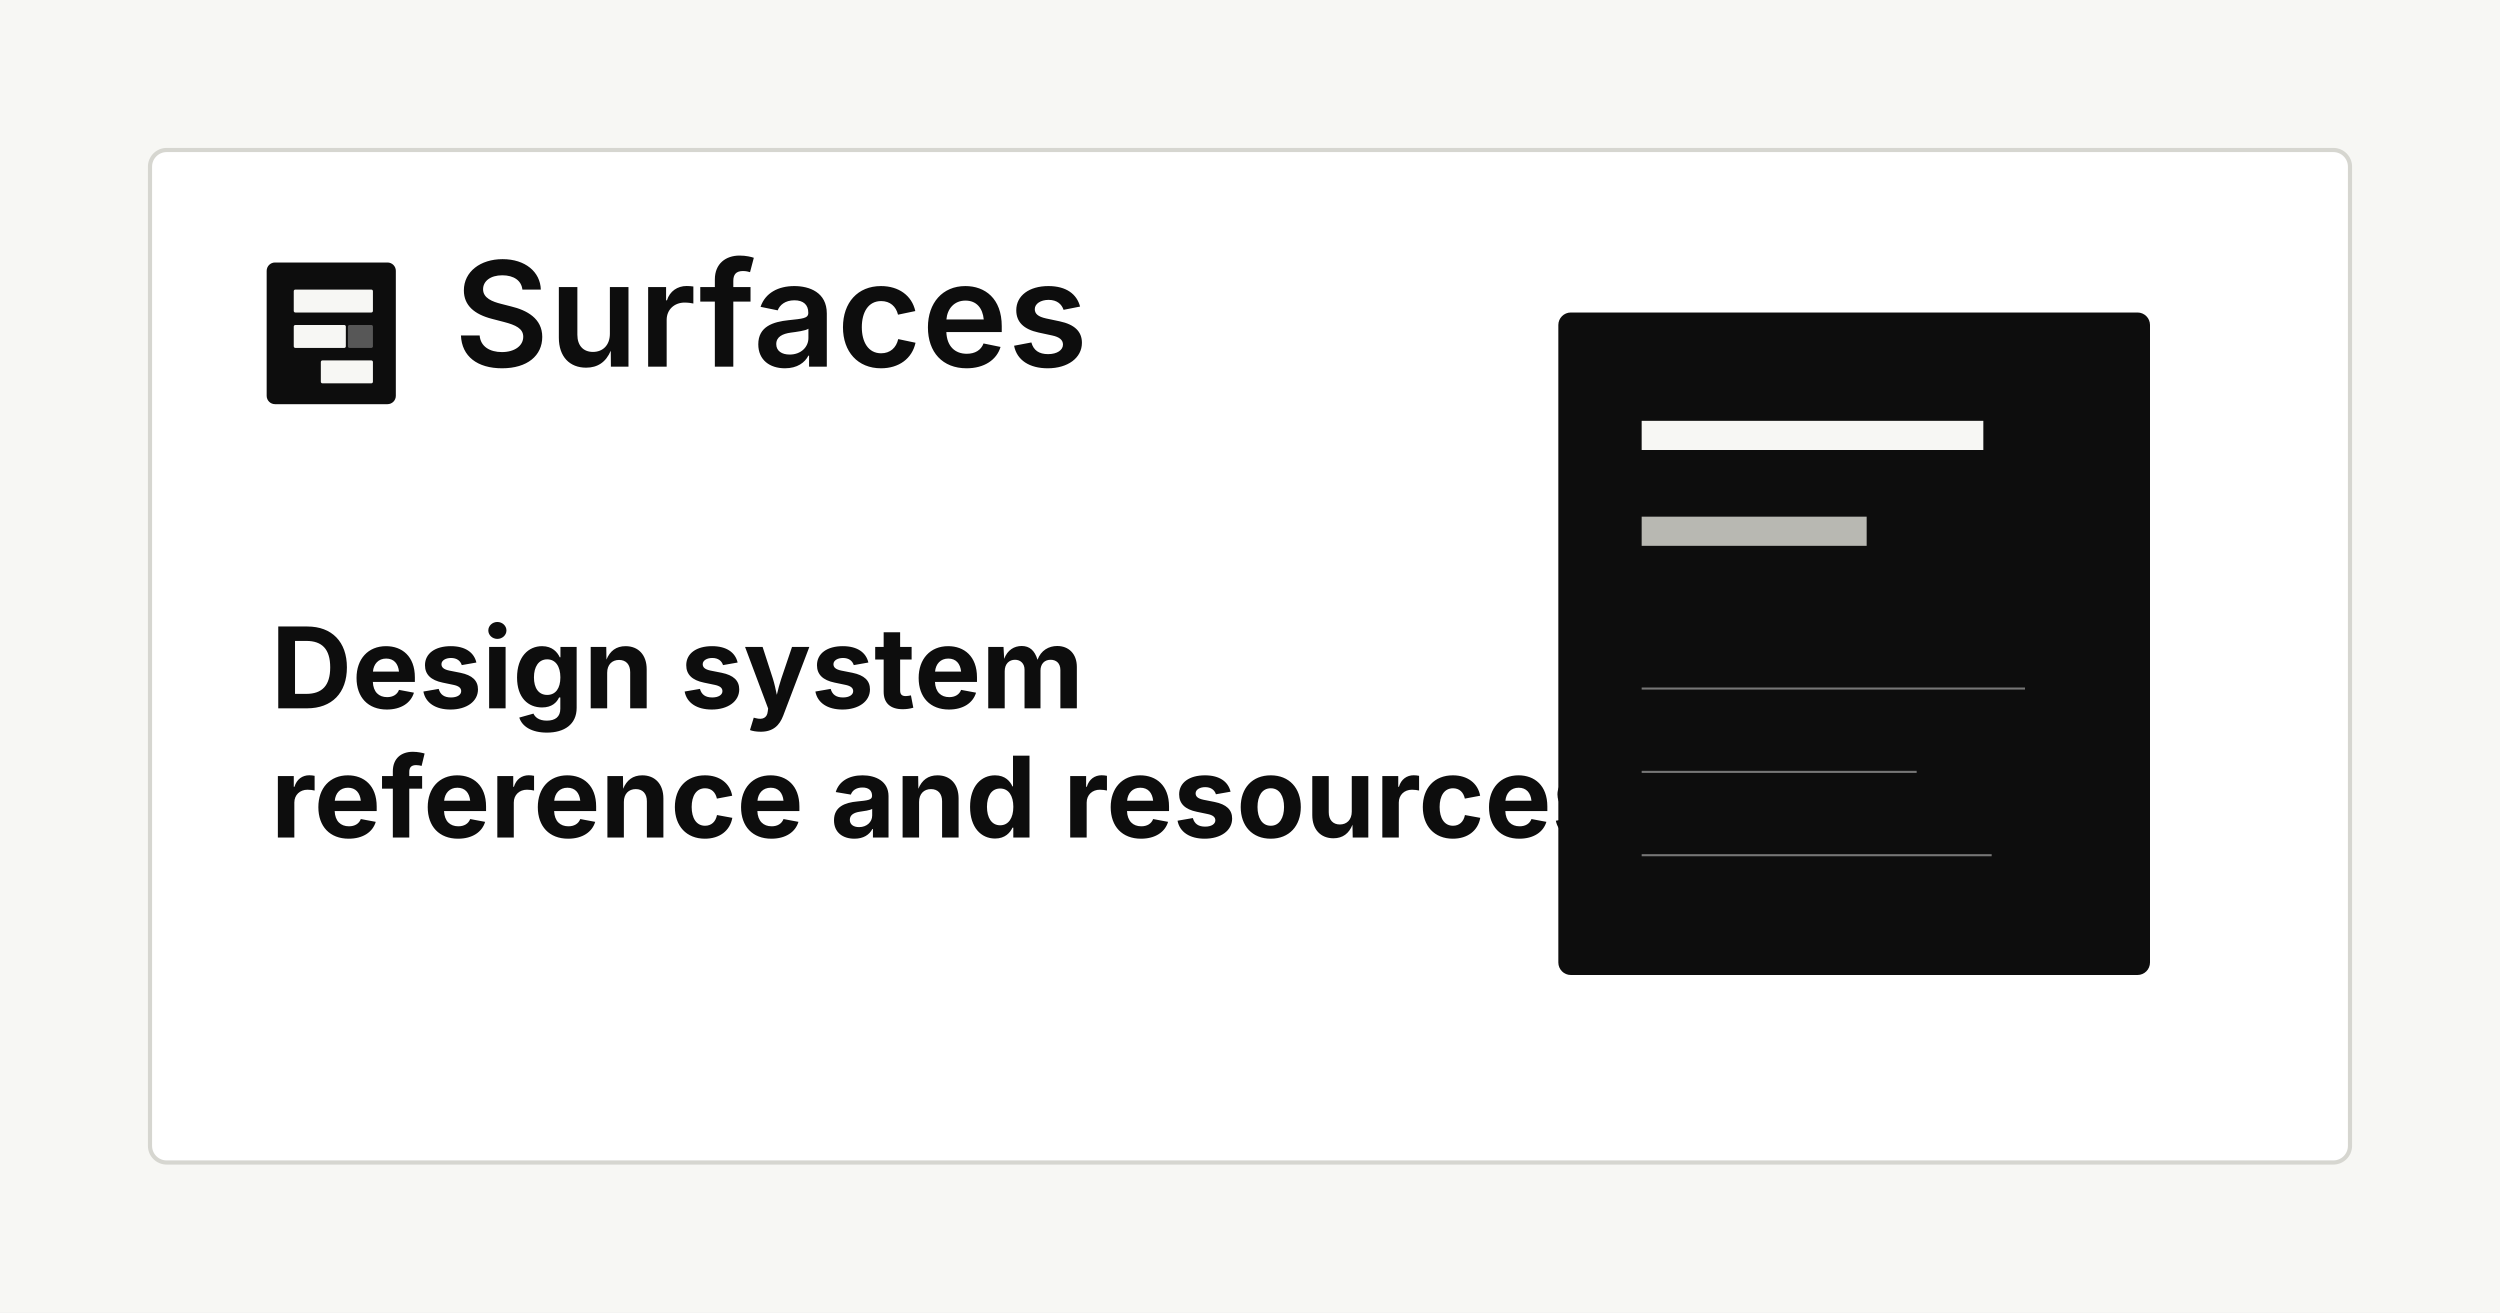
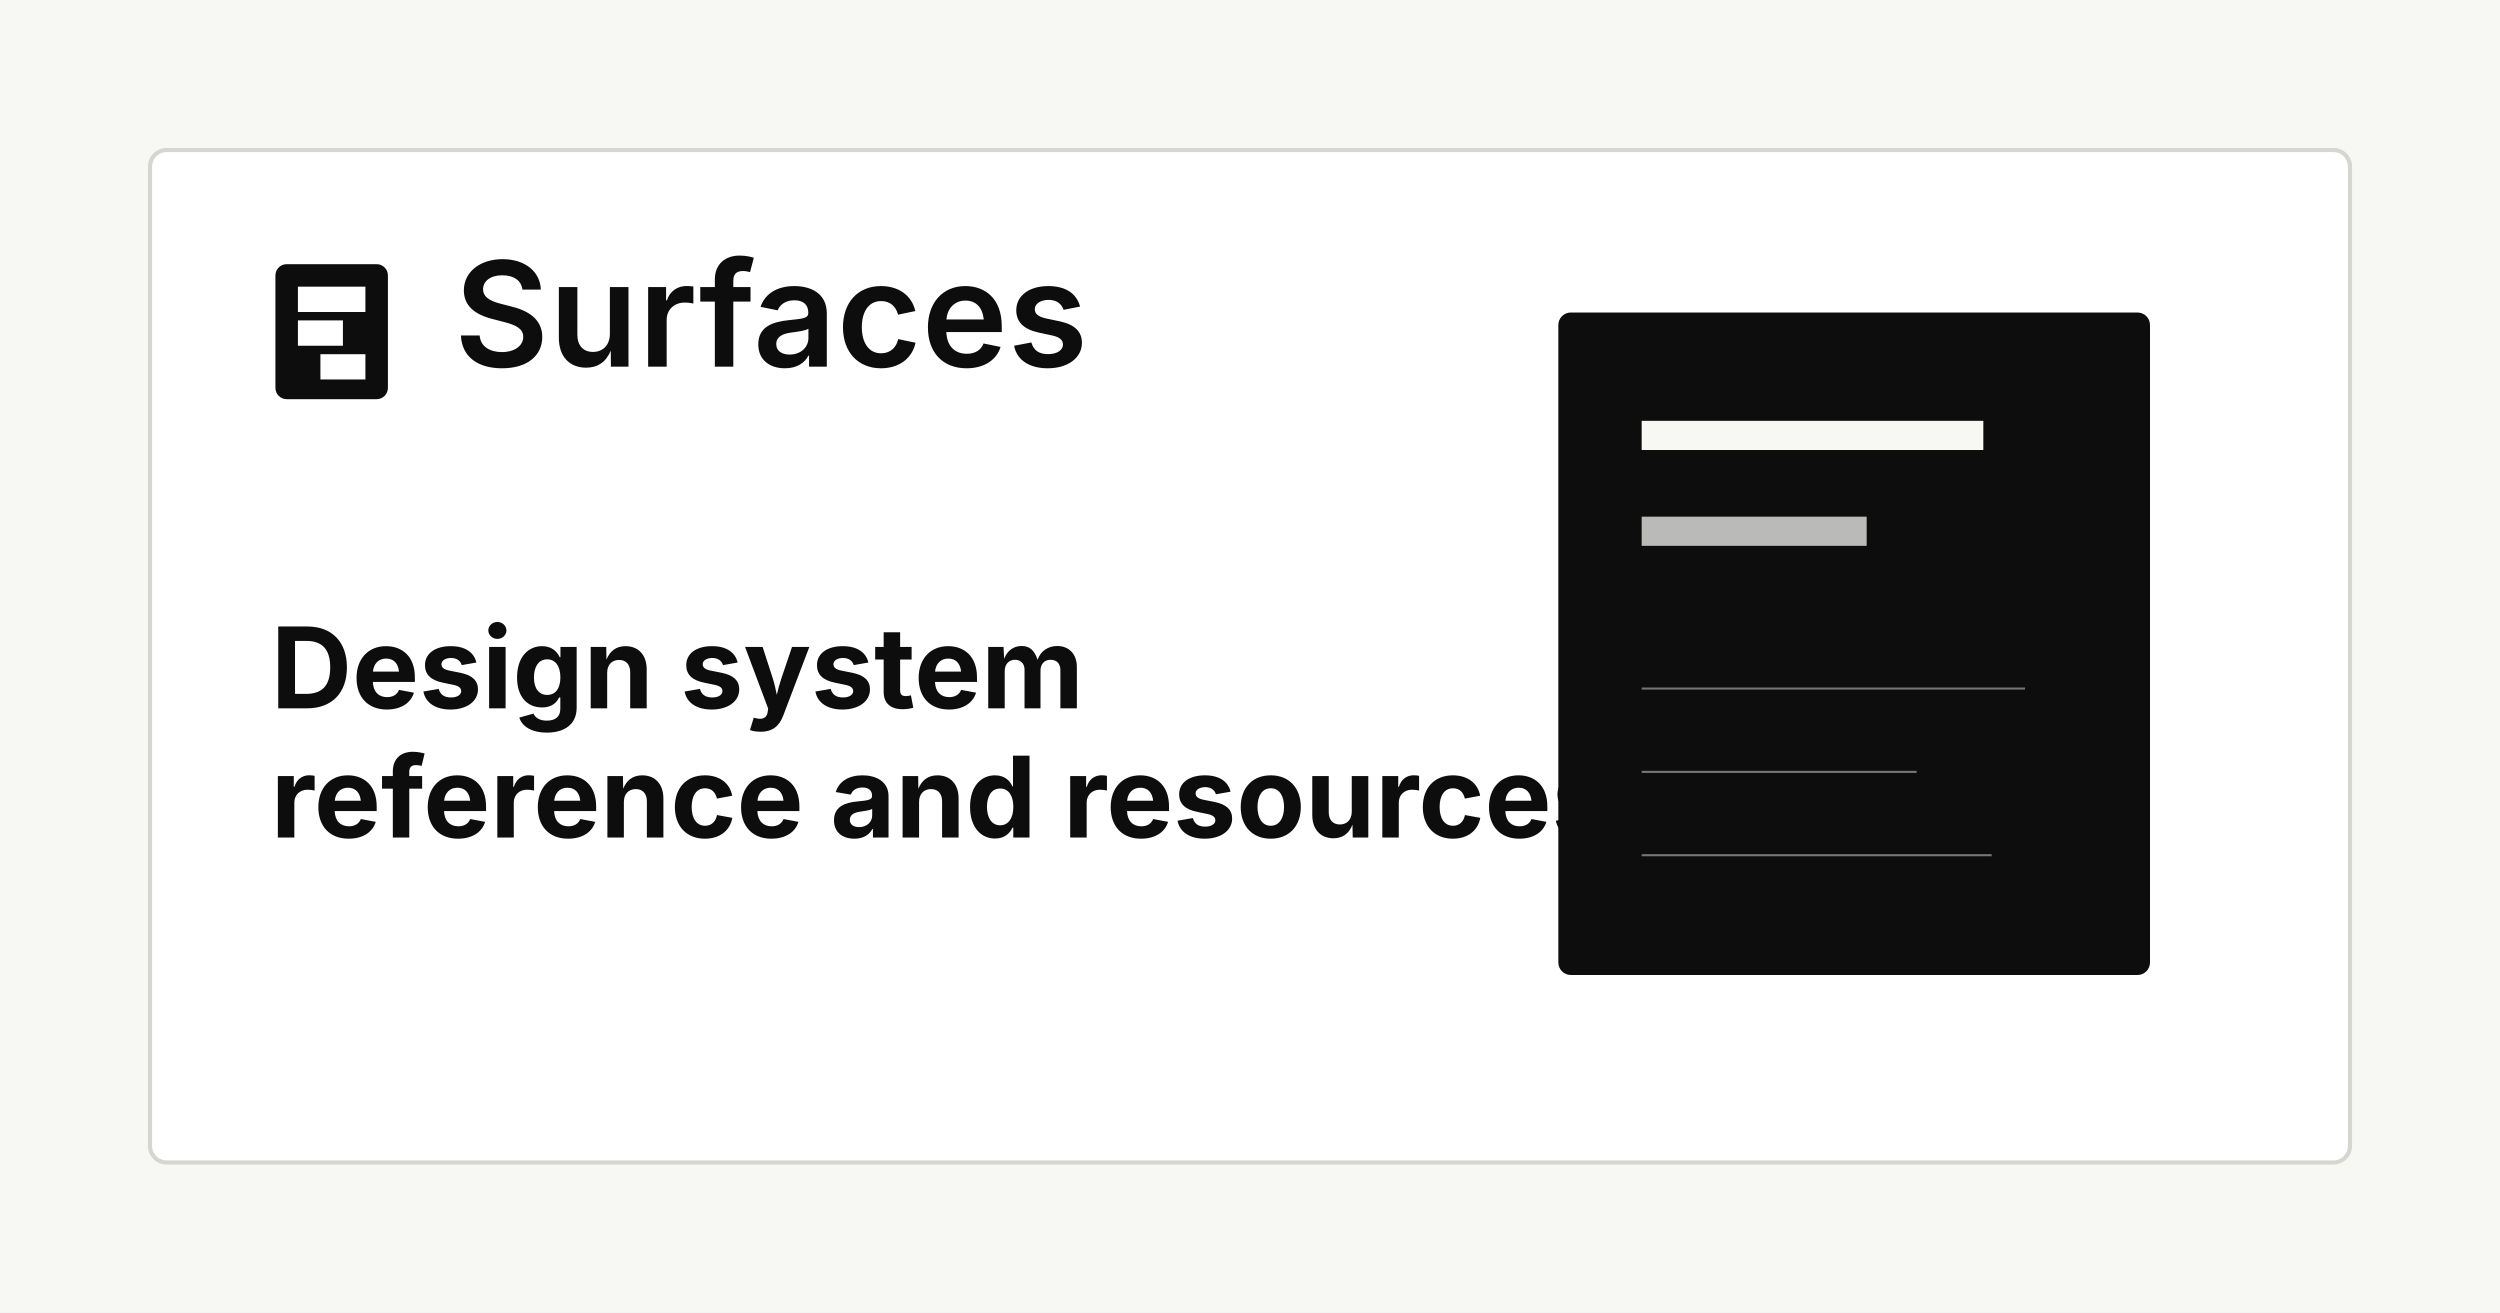
<svg xmlns="http://www.w3.org/2000/svg" viewBox="0 0 1200 630" role="img" aria-labelledby="surfaces-social-card-title surfaces-social-card-desc">
  <rect width="1200" height="630" fill="#F7F7F4" />
  <rect x="72" y="72" width="1056" height="486" rx="8" fill="#FFFFFF" stroke="#D6D6D0" stroke-width="2" />
-   <g transform="translate(128 126)">
-     <rect x="0" y="0" width="62" height="68" rx="4" fill="#0D0D0D" />
-     <rect x="13" y="13" width="38" height="11" rx="0.75" fill="#F7F7F4" />
-     <rect x="13" y="30" width="25" height="11" rx="0.75" fill="#F7F7F4" />
-     <rect x="26" y="47" width="25" height="11" rx="0.75" fill="#F7F7F4" />
-     <rect x="39" y="30" width="12" height="11" rx="0.75" fill="#575757" />
+   <g transform="translate(116 116) scale(1.35)">
+     <path fill="#0D0D0D" fill-rule="evenodd" clip-rule="evenodd" d="M16 8H48C50.209 8 52 9.791 52 12V52C52 54.209 50.209 56 48 56H16C13.791 56 12 54.209 12 52V12C12 9.791 13.791 8 16 8ZM20 16H44V25H20V16ZM20 28H36V37H20V28ZM28 40H44V49H28V40Z" />
  </g>
  <text x="218" y="176" fill="#0D0D0D" font-family="Inter, SF Pro Display, Helvetica Neue, Arial, sans-serif" font-size="70" font-weight="620">Surfaces</text>
  <text x="130" y="340" fill="#0D0D0D" font-family="Inter, SF Pro Display, Helvetica Neue, Arial, sans-serif" font-size="54" font-weight="650">Design system</text>
  <text x="130" y="402" fill="#0D0D0D" font-family="Inter, SF Pro Display, Helvetica Neue, Arial, sans-serif" font-size="54" font-weight="650">reference and resources.</text>
  <rect x="748" y="150" width="284" height="318" rx="6" fill="#0D0D0D" />
  <rect x="788" y="202" width="164" height="14" fill="#F7F7F4" />
-   <rect x="788" y="248" width="108" height="14" fill="#B8B8B2" />
+   <rect x="788" y="248" width="108" height="14" fill="#F7F7F4" opacity="0.74" />
  <rect x="788" y="330" width="184" height="1" fill="#767676" />
  <rect x="788" y="370" width="132" height="1" fill="#767676" />
  <rect x="788" y="410" width="168" height="1" fill="#767676" />
</svg>
